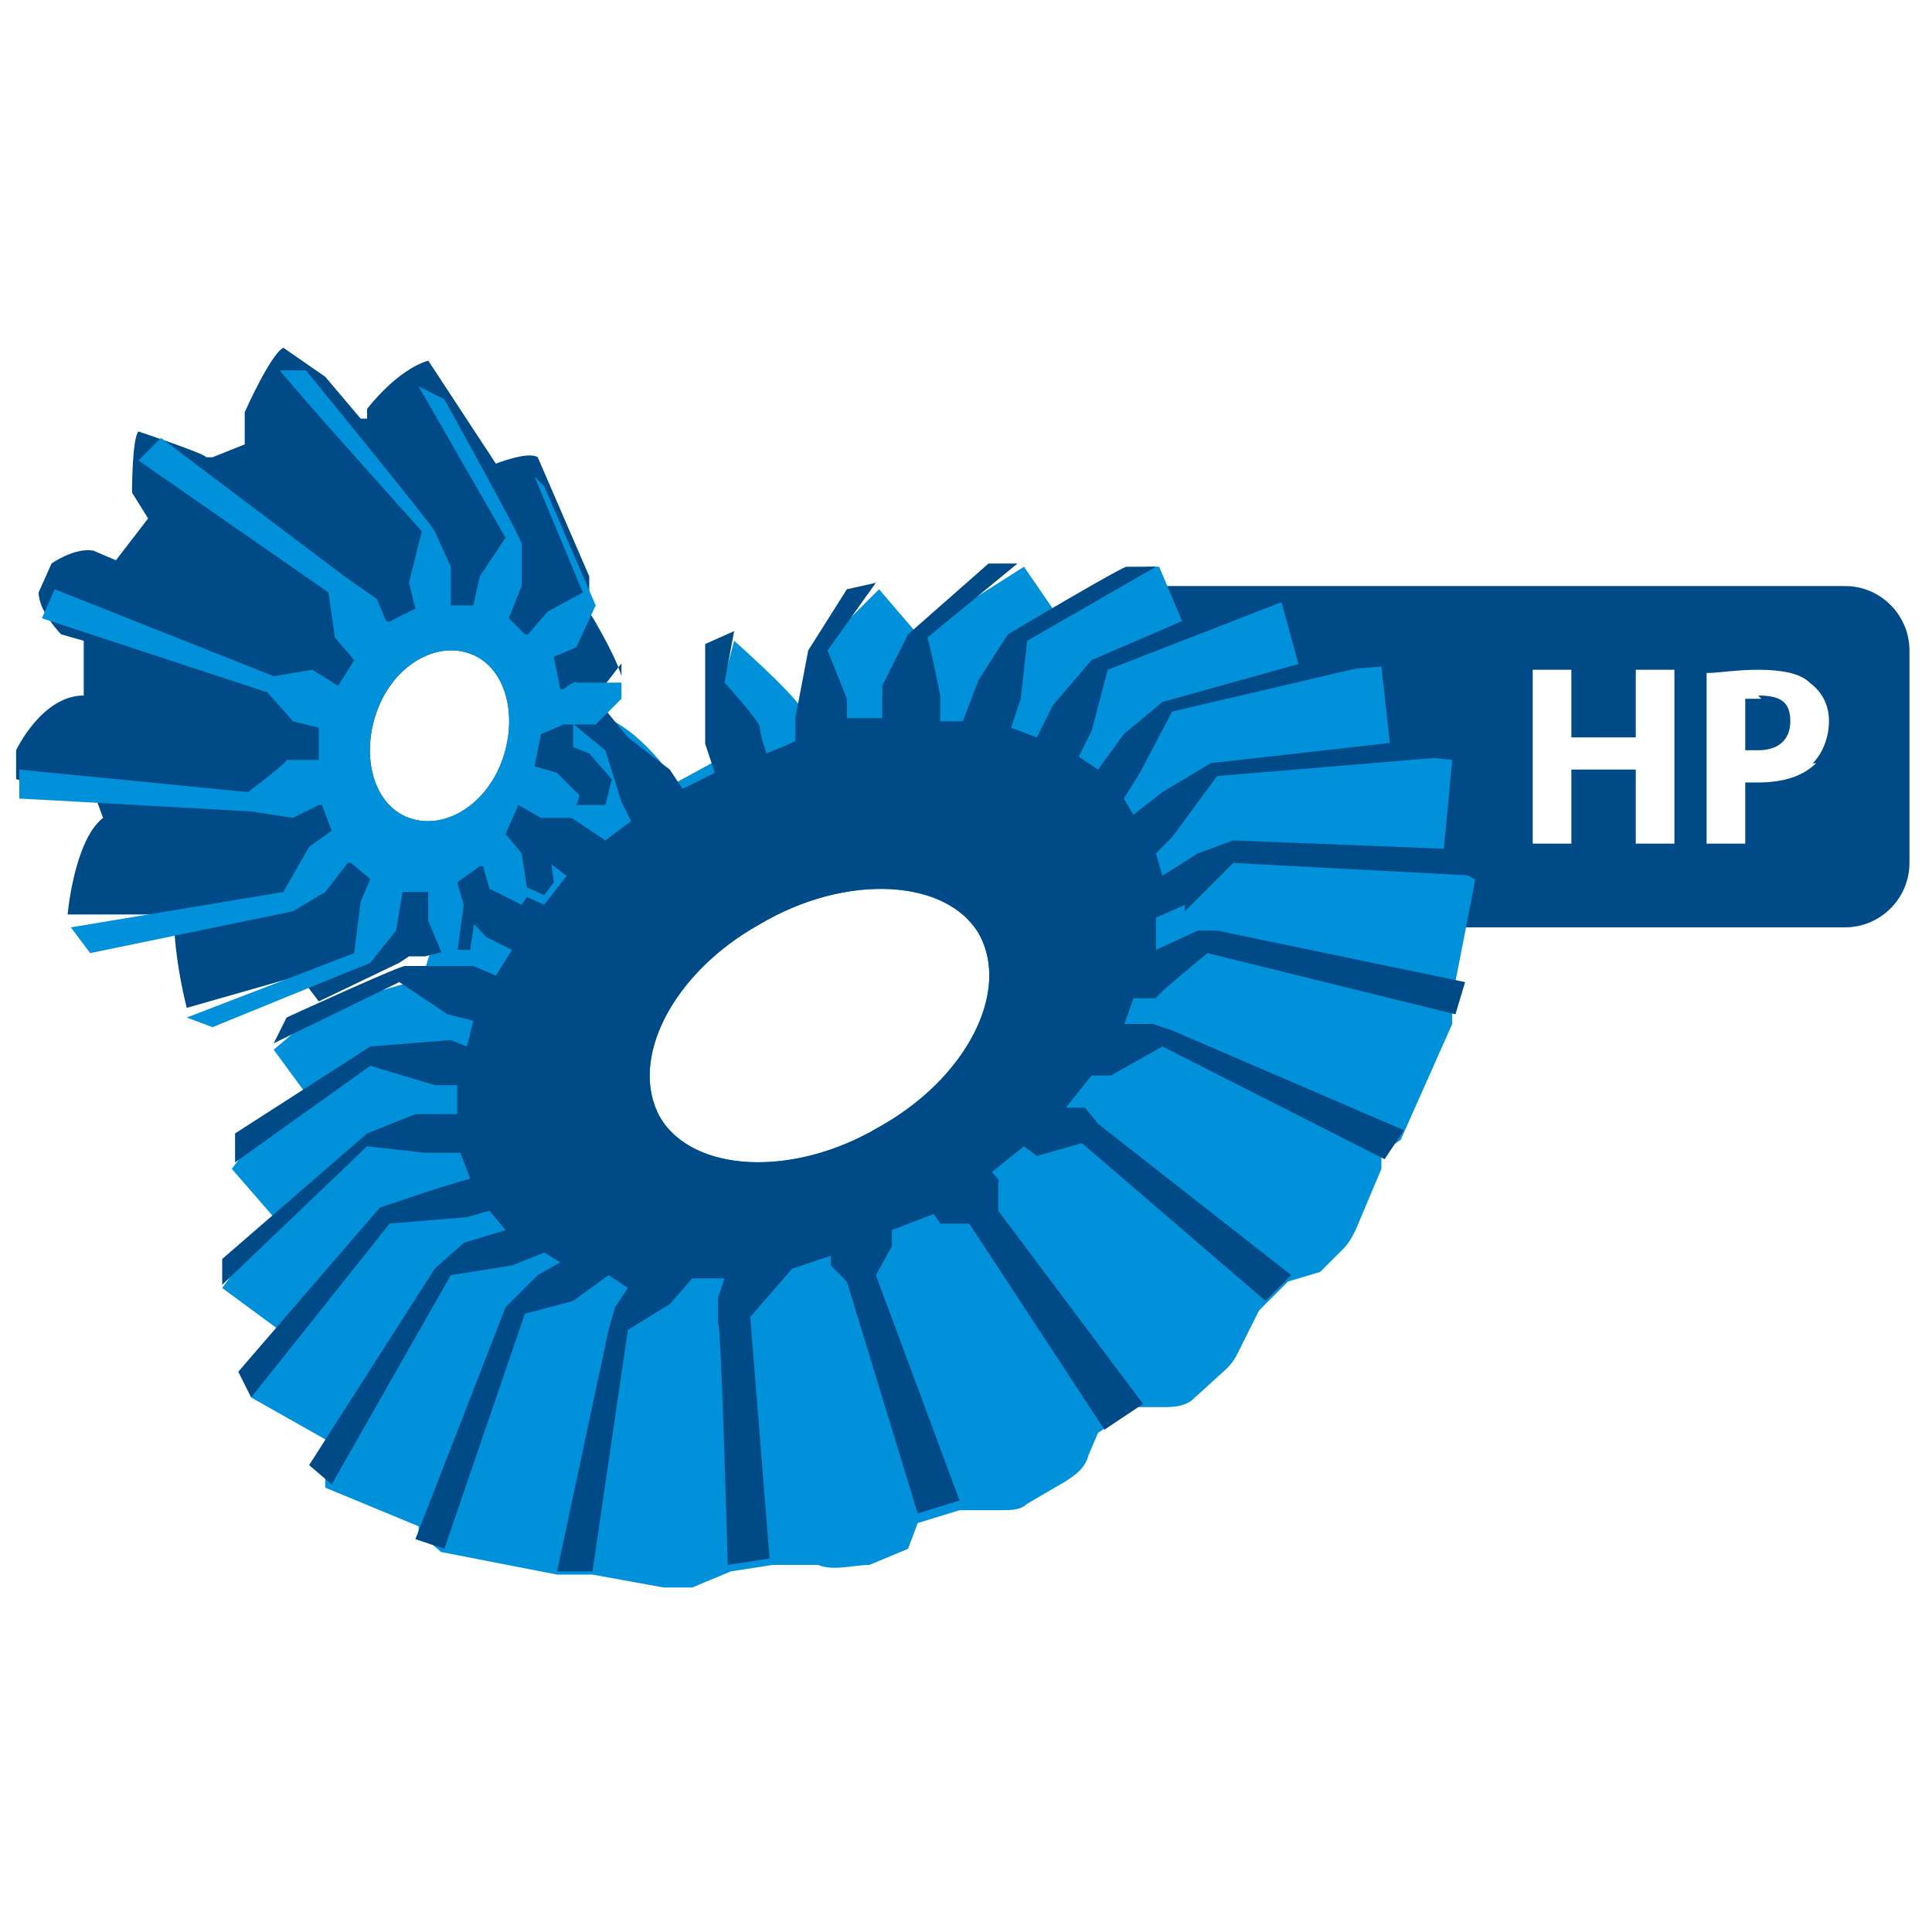
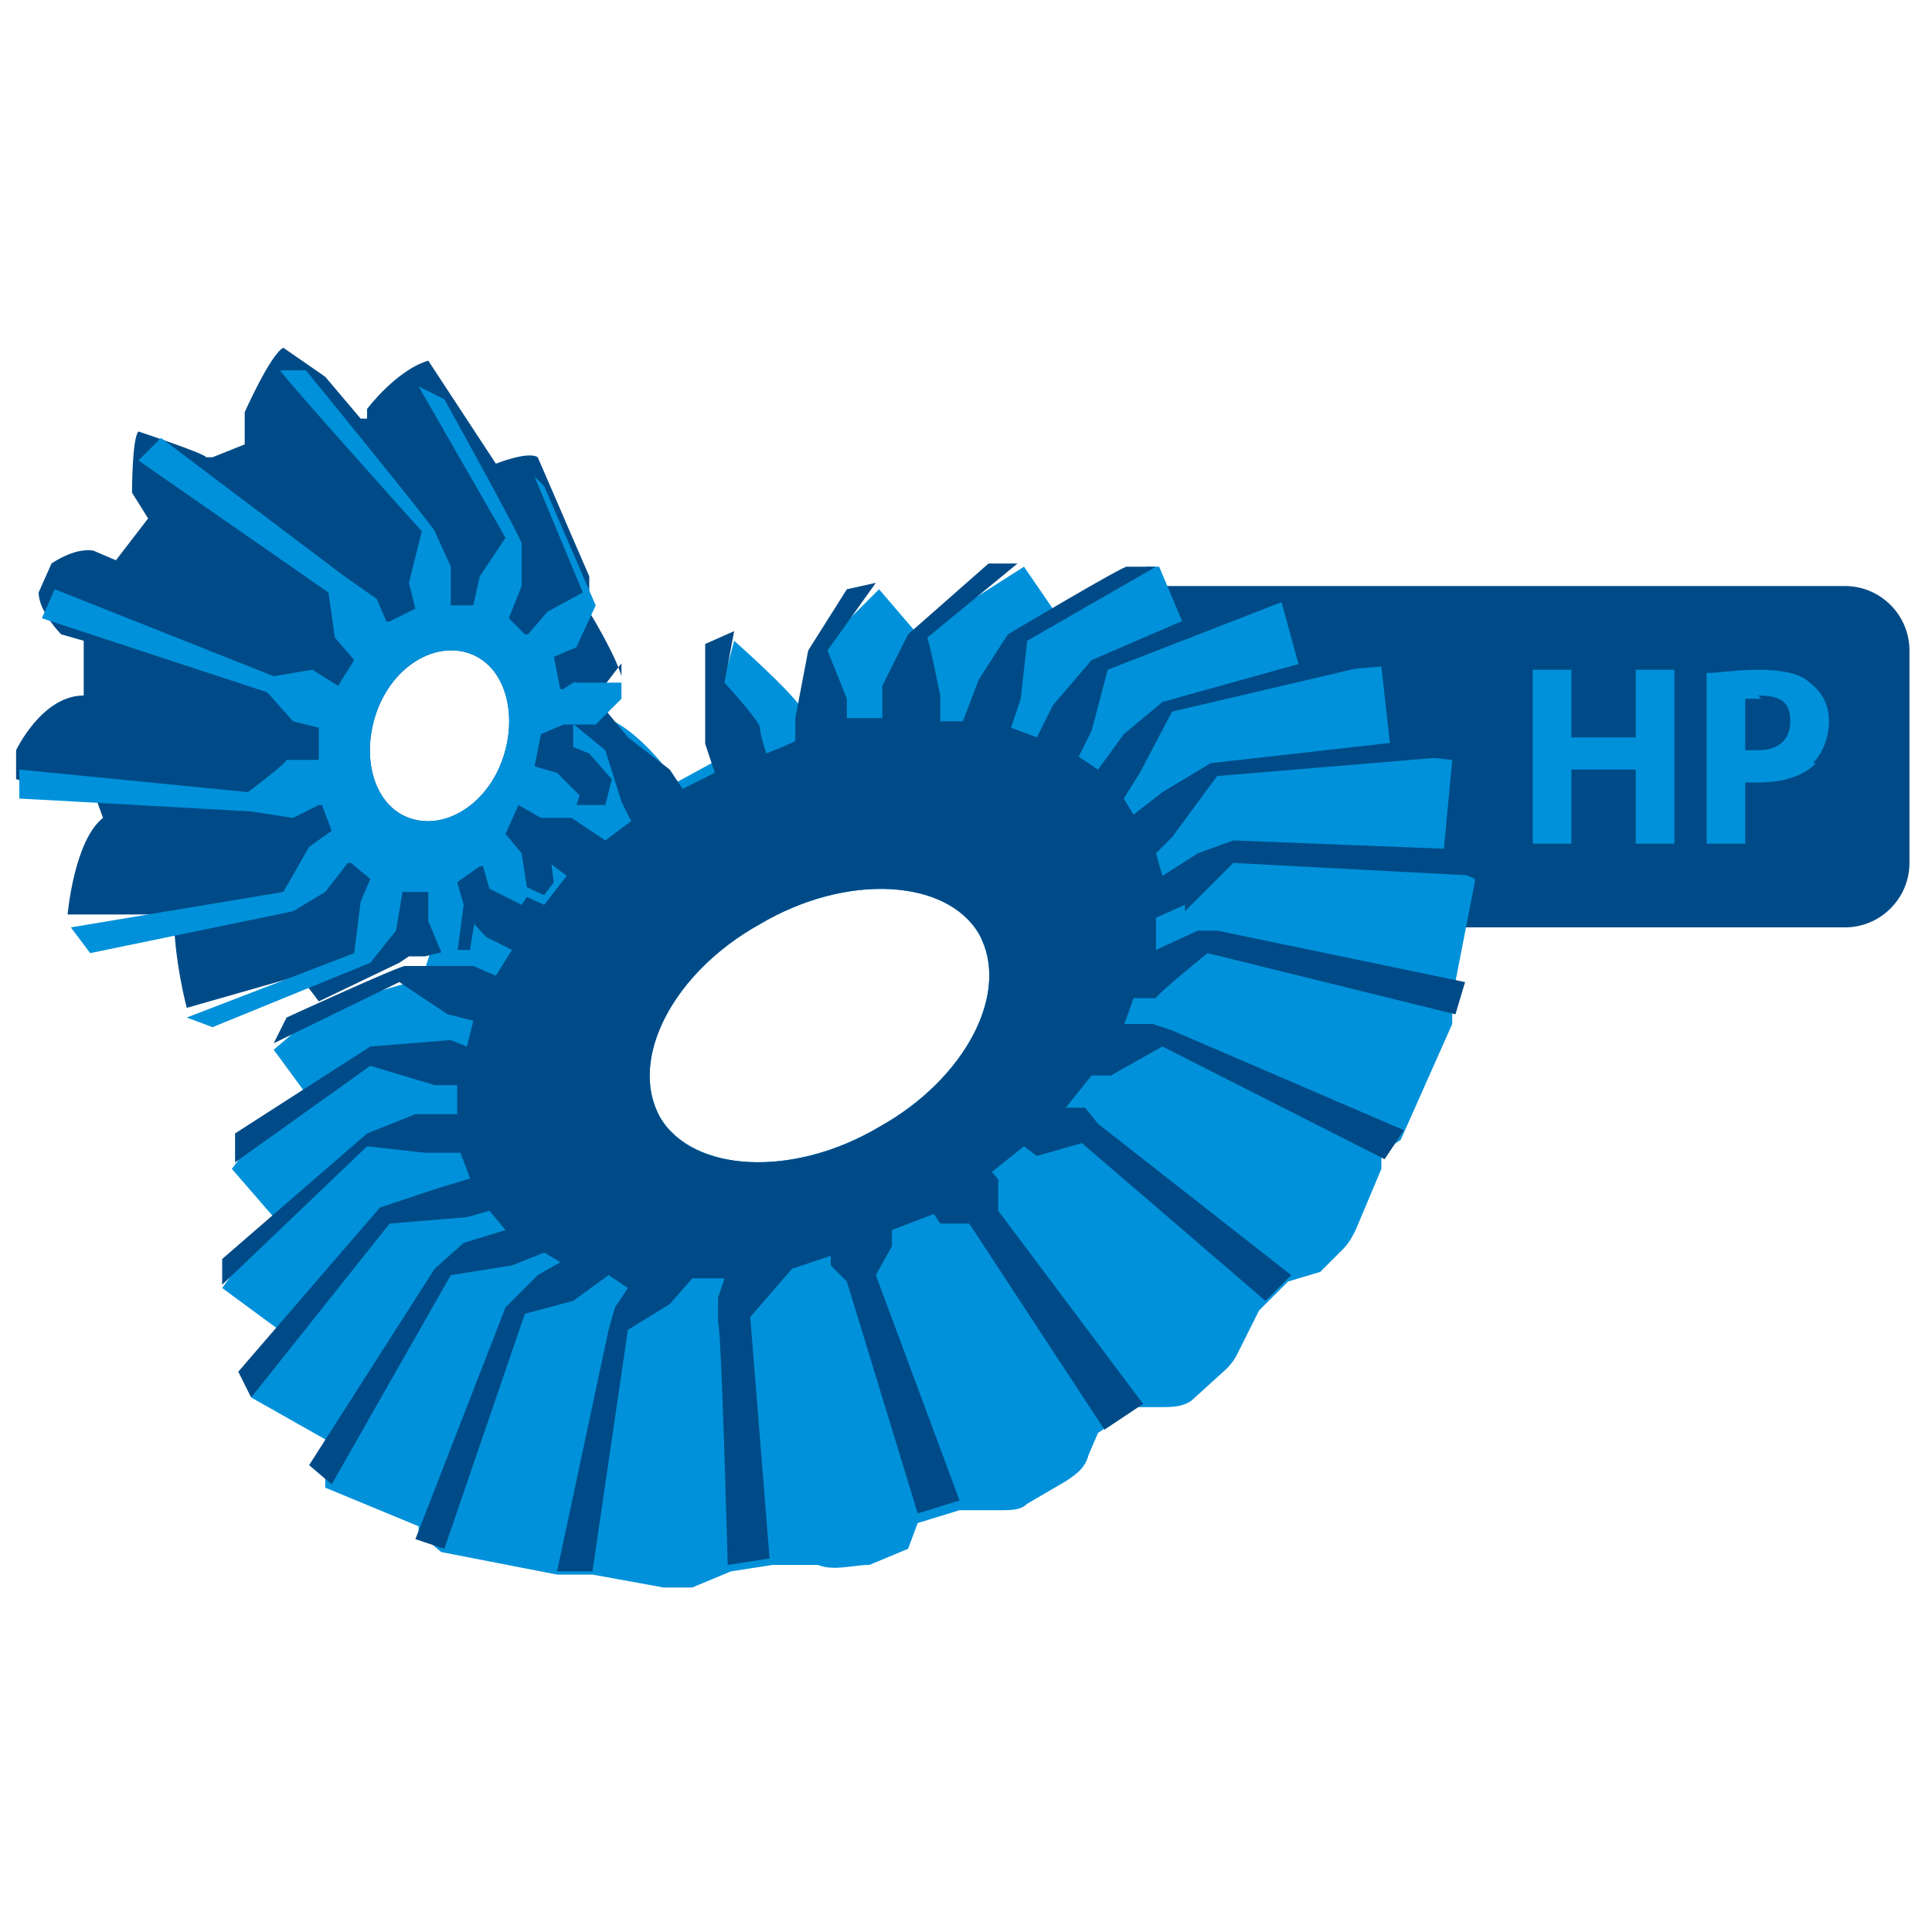
<svg xmlns="http://www.w3.org/2000/svg" id="Livello_1" version="1.1" viewBox="0 0 60 60">
  <defs>
    <style>
      .st0 {
        fill: #0091da;
      }

      .st1 {
        fill: #004b87;
      }
    </style>
  </defs>
+   <rect class="st0" x="45.9" y="19.9" width="11.5" height="7.2" />
  <g>
-     <path class="st1" d="M54.7,21.7c-.2,0-.4,0-.5,0v1.6c.1,0,.2,0,.4,0,.6,0,1-.3,1-.9s-.3-.8-1-.8Z" />
-     <path class="st1" d="M57.3,18.2h-21.2v10.6h21.2c1.1,0,2-.9,2-2v-6.6c0-1.1-.9-2-2-2ZM52,26.2h-1.2v-2.3h-2v2.3h-1.2v-5.4h1.2v2.1h2v-2.1h1.2v5.4ZM56.4,23.7c-.4.4-1,.6-1.8.6s-.3,0-.4,0v1.9h-1.2v-5.3c.4,0,.9-.1,1.6-.1s1.3.1,1.6.4c.4.3.6.7.6,1.2s-.2,1-.5,1.3Z" />
+     <path class="st1" d="M54.7,21.7h-.5v1.6h.4c.6,0,1-.3,1-.9s-.3-.8-1-.8h0Z" />
+     <path class="st1" d="M57.3,18.2h-21.2v10.6h21.2c1.1,0,2-.9,2-2v-6.6c0-1.1-.9-2-2-2ZM52,26.2h-1.2v-2.3h-2v2.3h-1.2v-5.4h1.2v2.1h2v-2.1h1.2v5.4ZM56.4,23.7c-.4.4-1,.6-1.8.6s-.3,0-.4,0v1.9h-1.2v-5.3c.4,0,.9-.1,1.6-.1s1.3.1,1.6.4c.4.3.6.7.6,1.2s-.2,1-.5,1.3h.1Z" />
  </g>
  <g>
    <g>
-       <path class="st0" d="M45.8,27.3l-1-.5.3-3.2-1.9-.2-.3-2.7-2.5.2-.6-2.2-3,.8-.8-1.9h-.4l-2.7,1.6-1.1-1.6-3.3,2.1-1.2-1.4-1.6,1.6s0,.8-.2,1.7l-.6.4c-.4-.6-2.1-2.1-2.1-2.1l-.4,1.5.6,1.7-.9.6-1.1.6s-1.1-1.7-2.4-2.1-.9.5-.9.5l-.3,3.1h-1l-.7.5-.3,1.9-1.5-.3-.8,2.5-2.1.6-1.2.5-1.3,1.1,1.1,1.5-1.8,1.4-.6.8,1.3,1.5-1.6,2.2,1.9,1.4-1,2,2.3,1.3v1.5l2.9,1.2v.2l.7.6,3.6.7h1.1l2.2.4c.3,0,.6,0,.9,0l1.2-.5,1.3-.2h1.4c.5.2,1.1,0,1.6,0l1.2-.5.3-.8,1.3-.4h1.3c.3,0,.6,0,.8-.2l1.2-.7c.3-.2.6-.4.7-.8l.3-.7,1.2-.8h.7c.4,0,.7,0,1-.2l1.1-1c0,0,.2-.2.3-.4l.7-1.4.9-.9,1-.3.7-.7c.2-.2.3-.4.4-.6l.8-1.9v-.5l.6-.4,1.6-3.6v-.8s.7-3.6.7-3.6ZM27.3,35c-2.7,1.6-5.8,1.4-6.8-.3-1-1.8.4-4.5,3.1-6,2.7-1.6,5.8-1.4,6.8.3,1,1.8-.4,4.5-3.1,6Z" />
-       <path class="st1" d="M36.8,28.3l1.5-1.5,7.6.4v-.8l-7.6-.3-1.1.4-1.1.7-.2-.7.5-.5,1.4-1.9,7.2-.6-.3-.6-7.1.8-1.5.9-.9.7-.3-.5.5-.8,1-1.9,6.4-1.5-.6-.5-6.1,1.7-1.2,1-.8,1.1-.6-.4.4-.8.5-1.9,5.4-2.1-.8-.4-5.1,2.2-1.2,1.4-.5,1-.8-.3.3-.9.2-1.8,4-2.3h-.9c0-.1-3.7,2.1-3.7,2.1l-.9,1.4-.5,1.3h-.7v-.8s-.3-1.5-.4-1.8l2.8-2.3h-.9l-2.5,2.2-.8,1.6v1h-1.1v-.6l-.6-1.5,1.5-2.1-.9.2-1.2,1.9-.4,2.1v.7c.1,0-.9.4-.9.4,0,0-.2-.6-.2-.8s-1.1-1.4-1.1-1.4l.3-1.6-.9.4v3.1l.3.9-1,.5-.4-.6-1.3-1-.9-1.1-.9.6,1.1.9.5,1.6.3.6-.8.6-1.2-.8-1.5-.6-.3.2.2,1.1,1.6,1.2-.7.9-1.1-.5-1.6-.3-.4.4,1.3,1.4.8.4-.5.8-.7-.3h-2.1c0-.1-3.7,1.6-3.7,1.6l-.4.8,3.9-1.9,1.5,1,.8.2-.2.8-.5-.2-2.5.2-4.2,2.7v.9c0,0,4.2-3,4.2-3l2,.6h.7v.9h-1.3c0,0-1.5.6-1.5.6l-4.5,3.9v.8l4.5-4.3,1.8.2h1.1l.3.8-1,.3-1.8.6-4.4,5.1.4.8,4.3-5.4,2.4-.2.7-.2.5.6-1.3.4-.9.8-3.9,6.1.7.6,3.7-6.5,1.9-.3,1-.4.5.3-.7.4-1,1-2.8,7.2.9.3,2.5-7.3,1.5-.4,1.1-.8.6.4-.4.6-.2.7-1.6,7.5h1.1l1.1-7.5,1.3-.8.7-.8h1l-.2.6v.8c.1,0,.3,7.5.3,7.5l1.3-.2-.6-7.5,1.3-1.5,1.2-.4v.3l.5.5,2.2,7.2,1.3-.4-2.6-7,.5-.9v-.5l1.3-.5.2.3h.9c0,0,4.2,6.4,4.2,6.4l1.2-.8-4.5-6v-.9c.1,0-.2-.3-.2-.3l1-.8.4.3,1.4-.4,5.7,4.9.8-.8-6-4.7-.4-.5h-.6c0,0,.8-1,.8-1h.6l1.6-.9,6.9,3.5.6-.9-7.2-3.1-.6-.2h-.9c0,.1.3-.8.3-.8h.7c0-.1,1.6-1.4,1.6-1.4l7.7,1.9.3-1-7.7-1.6h-.6l-1.3.6v-1c0,0,.9-.4.9-.4v.2ZM27.3,35c-2.7,1.6-5.8,1.4-6.8-.3-1-1.8.4-4.5,3.1-6,2.7-1.6,5.8-1.4,6.8.3,1,1.8-.4,4.5-3.1,6Z" />
+       <path class="st0" d="M45.8,27.3l-1-.5.3-3.2-1.9-.2-.3-2.7-2.5.2-.6-2.2-3,.8-.8-1.9h-.4l-2.7,1.6-1.1-1.6-3.3,2.1-1.2-1.4-1.6,1.6s0,.8-.2,1.7l-.6.4c-.4-.6-2.1-2.1-2.1-2.1l-.4,1.5.6,1.7-.9.6-1.1.6s-1.1-1.7-2.4-2.1-.9.5-.9.5l-.3,3.1h-1l-.7.5-.3,1.9-1.5-.3-.8,2.5-2.1.6-1.2.5-1.3,1.1,1.1,1.5-1.8,1.4-.6.8,1.3,1.5-1.6,2.2,1.9,1.4-1,2,2.3,1.3v1.5l2.9,1.2v.2l.7.6,3.6.7h1.1l2.2.4h.9l1.2-.5,1.3-.2h1.4c.5.2,1.1,0,1.6,0l1.2-.5.3-.8,1.3-.4h1.3c.3,0,.6,0,.8-.2l1.2-.7c.3-.2.6-.4.7-.8l.3-.7,1.2-.8h.7c.4,0,.7,0,1-.2l1.1-1s.2-.2.3-.4l.7-1.4.9-.9,1-.3.7-.7c.2-.2.3-.4.4-.6l.8-1.9v-.5l.6-.4,1.6-3.6v-.8l.7-3.6h0ZM27.3,35c-2.7,1.6-5.8,1.4-6.8-.3-1-1.8.4-4.5,3.1-6,2.7-1.6,5.8-1.4,6.8.3,1,1.8-.4,4.5-3.1,6Z" />
+       <path class="st1" d="M36.8,28.3l1.5-1.5,7.6.4v-.8l-7.6-.3-1.1.4-1.1.7-.2-.7.5-.5,1.4-1.9,7.2-.6-.3-.6-7.1.8-1.5.9-.9.7-.3-.5.5-.8,1-1.9,6.4-1.5-.6-.5-6.1,1.7-1.2,1-.8,1.1-.6-.4.4-.8.5-1.9,5.4-2.1-.8-.4-5.1,2.2-1.2,1.4-.5,1-.8-.3.3-.9.2-1.8,4-2.3h-.9c0-.1-3.7,2.1-3.7,2.1l-.9,1.4-.5,1.3h-.7v-.8s-.3-1.5-.4-1.8l2.8-2.3h-.9l-2.5,2.2-.8,1.6v1h-1.1v-.6l-.6-1.5,1.5-2.1-.9.2-1.2,1.9-.4,2.1v.7c.1,0-.9.4-.9.4,0,0-.2-.6-.2-.8s-1.1-1.4-1.1-1.4l.3-1.6-.9.4v3.1l.3.9-1,.5-.4-.6-1.3-1-.9-1.1-.9.6,1.1.9.5,1.6.3.6-.8.6-1.2-.8-1.5-.6-.3.2.2,1.1,1.6,1.2-.7.9-1.1-.5-1.6-.3-.4.4,1.3,1.4.8.4-.5.8-.7-.3h-2.1c0-.1-3.7,1.6-3.7,1.6l-.4.8,3.9-1.9,1.5,1,.8.2-.2.8-.5-.2-2.5.2-4.2,2.7v.9l4.2-3,2,.6h.7v.9h-1.3l-1.5.6-4.5,3.9v.8l4.5-4.3,1.8.2h1.1l.3.8-1,.3-1.8.6-4.4,5.1.4.8,4.3-5.4,2.4-.2.7-.2.5.6-1.3.4-.9.8-3.9,6.1.7.6,3.7-6.5,1.9-.3,1-.4.5.3-.7.4-1,1-2.8,7.2.9.3,2.5-7.3,1.5-.4,1.1-.8.6.4-.4.6-.2.7-1.6,7.5h1.1l1.1-7.5,1.3-.8.7-.8h1l-.2.6v.8c.1,0,.3,7.5.3,7.5l1.3-.2-.6-7.5,1.3-1.5,1.2-.4v.3l.5.5,2.2,7.2,1.3-.4-2.6-7,.5-.9v-.5l1.3-.5.2.3h.9l4.2,6.4,1.2-.8-4.5-6v-.9c.1,0-.2-.3-.2-.3l1-.8.4.3,1.4-.4,5.7,4.9.8-.8-6-4.7-.4-.5h-.6l.8-1h.6l1.6-.9,6.9,3.5.6-.9-7.2-3.1-.6-.2h-.9c0,.1.3-.8.3-.8h.7c0-.1,1.6-1.4,1.6-1.4l7.7,1.9.3-1-7.7-1.6h-.6l-1.3.6v-1l.9-.4v.2h0ZM27.3,35c-2.7,1.6-5.8,1.4-6.8-.3-1-1.8.4-4.5,3.1-6,2.7-1.6,5.8-1.4,6.8.3,1,1.8-.4,4.5-3.1,6Z" />
    </g>
    <g>
      <path class="st1" d="M19.3,21c-.2-.7-1-2-1-2v-1.1l-1.6-3.7c-.3-.2-1.3.2-1.3.2l-2.1-3.2c-1,.3-1.9,1.5-1.9,1.5v.3h-.2l-1.1-1.3-1.3-.9c-.4.2-1.2,2-1.2,2v1l-1,.4h-.2c0-.1-2.1-.8-2.1-.8-.2.2-.2,1.9-.2,1.9l.5.8-1,1.3-.7-.3c-.6-.1-1.3.4-1.3.4l-.4.9c0,.6.7,1.3.7,1.3l.7.2v1.7c-1.3,0-2.1,1.7-2.1,1.7v.9c.1,0,.7.3.7.3h1.7c0,.1.3.9.3.9-.9.7-1.1,3-1.1,3h3.3c0,1.4.4,2.9.4,2.9l3.5-1,.6.8,2.5-1.2.3-.2h.5l.8-.2h.6c0-.1.3-1.8.3-1.8l.9-.4,1.1.5.3-.4-.2-1.5.6-.7v-.2h1.2l.2-.8-.7-.8-.5-.2v-1l.5-.3,1-1.3v.4ZM15.6,23.6c-.5,1.4-1.8,2.2-2.9,1.8s-1.5-1.9-1-3.3,1.8-2.2,2.9-1.8,1.5,1.9,1,3.3Z" />
-       <path class="st0" d="M17.5,22.5h1l.8-.8h0v-.5h-1.4c0-.1-.4.2-.4.2h-.1l-.2-1h0l.7-.3h0l.6-1.3h0l-1.6-3.7-.3-.3,1.5,3.6-1.1.6h0l-.6.7h-.1l-.5-.5h0l.4-1h0v-1.3c.1,0-2.4-4.5-2.4-4.5l-.8-.4,2.7,4.7h0l-.8,1.2h0l-.2.9h-.7v-1.2h0l-.5-1.1h0c0-.1-4-5-4-5h-.8c0,.1,4.4,5,4.4,5l-.4,1.6h0l.2.8h0l-.8.4h-.1l-.3-.7h0l-1-.7-5.7-4.3-.7.7,5.9,4.1.2,1.4h0l.6.7h0l-.5.8h0l-.8-.5h0l-1.2.2-6.8-2.7-.4.9,7,2.3h0l.8.9h0l.8.2h0v1h-1c0,.1-1.2,1-1.2,1l-7.1-.7v.9c.1,0,7.2.4,7.2.4l1.3.2h0l.8-.4h.1l.3.8h0l-.7.5h0l-.8,1.4-6.6,1.1.6.8,6.3-1.3,1-.6h0l.7-.9h.1l.6.5h0l-.3.7h0l-.2,1.6h0l-5.2,2,.8.3,4.9-2h0l.8-1h0l.2-1.2h.8v.9h0l.5,1.2h.4v-.2l.2-1.5h0l-.2-.7h0l.7-.5h.1l.2.7h0l1,.5h0l.2-.3h0l-.2-1.3h0l-.5-.6h0l.4-.9h0l.7.4h1c0-.1.2-.7.2-.7h0l-.7-.7h0l-.7-.2h0l.2-1h0l.7-.3ZM15.6,23.6c-.5,1.4-1.8,2.2-2.9,1.8s-1.5-1.9-1-3.3,1.8-2.2,2.9-1.8c1.1.4,1.5,1.9,1,3.3Z" />
+       <path class="st0" d="M17.5,22.5h1l.8-.8h0v-.5h-1.4c0-.1-.4.2-.4.2h-.1l-.2-1h0l.7-.3h0l.6-1.3h0l-1.6-3.7-.3-.3,1.5,3.6-1.1.6h0l-.6.7h-.1l-.5-.5h0l.4-1h0v-1.3c.1,0-2.4-4.5-2.4-4.5l-.8-.4,2.7,4.7h0l-.8,1.2h0l-.2.9h-.7v-1.2h0l-.5-1.1h0c0-.1-4-5-4-5h-.8c0,.1,4.4,5,4.4,5l-.4,1.6h0l.2.8h0l-.8.4h-.1l-.3-.7h0l-1-.7-5.7-4.3-.7.7,5.9,4.1.2,1.4h0l.6.7h0l-.5.8h0l-.8-.5h0l-1.2.2-6.8-2.7-.4.9,7,2.3h0l.8.9h0l.8.2h0v1h-1c0,.1-1.2,1-1.2,1l-7.1-.7v.9c.1,0,7.2.4,7.2.4l1.3.2h0l.8-.4h.1l.3.8h0l-.7.5h0l-.8,1.4-6.6,1.1.6.8,6.3-1.3,1-.6h0l.7-.9h.1l.6.5h0l-.3.7h0l-.2,1.6h0l-5.2,2,.8.3,4.9-2h0l.8-1h0l.2-1.2h.8v.9h0l.5,1.2h.4v-.2l.2-1.5h0l-.2-.7h0l.7-.5h.1l.2.7h0l1,.5h0l.2-.3h0l-.2-1.3h0l-.5-.6h0l.4-.9h0l.7.4h1c0-.1.2-.7.2-.7h0l-.7-.7h0l-.7-.2h0l.2-1h0s.7-.3.7-.3ZM15.6,23.6c-.5,1.4-1.8,2.2-2.9,1.8s-1.5-1.9-1-3.3,1.8-2.2,2.9-1.8c1.1.4,1.5,1.9,1,3.3Z" />
    </g>
  </g>
</svg>
